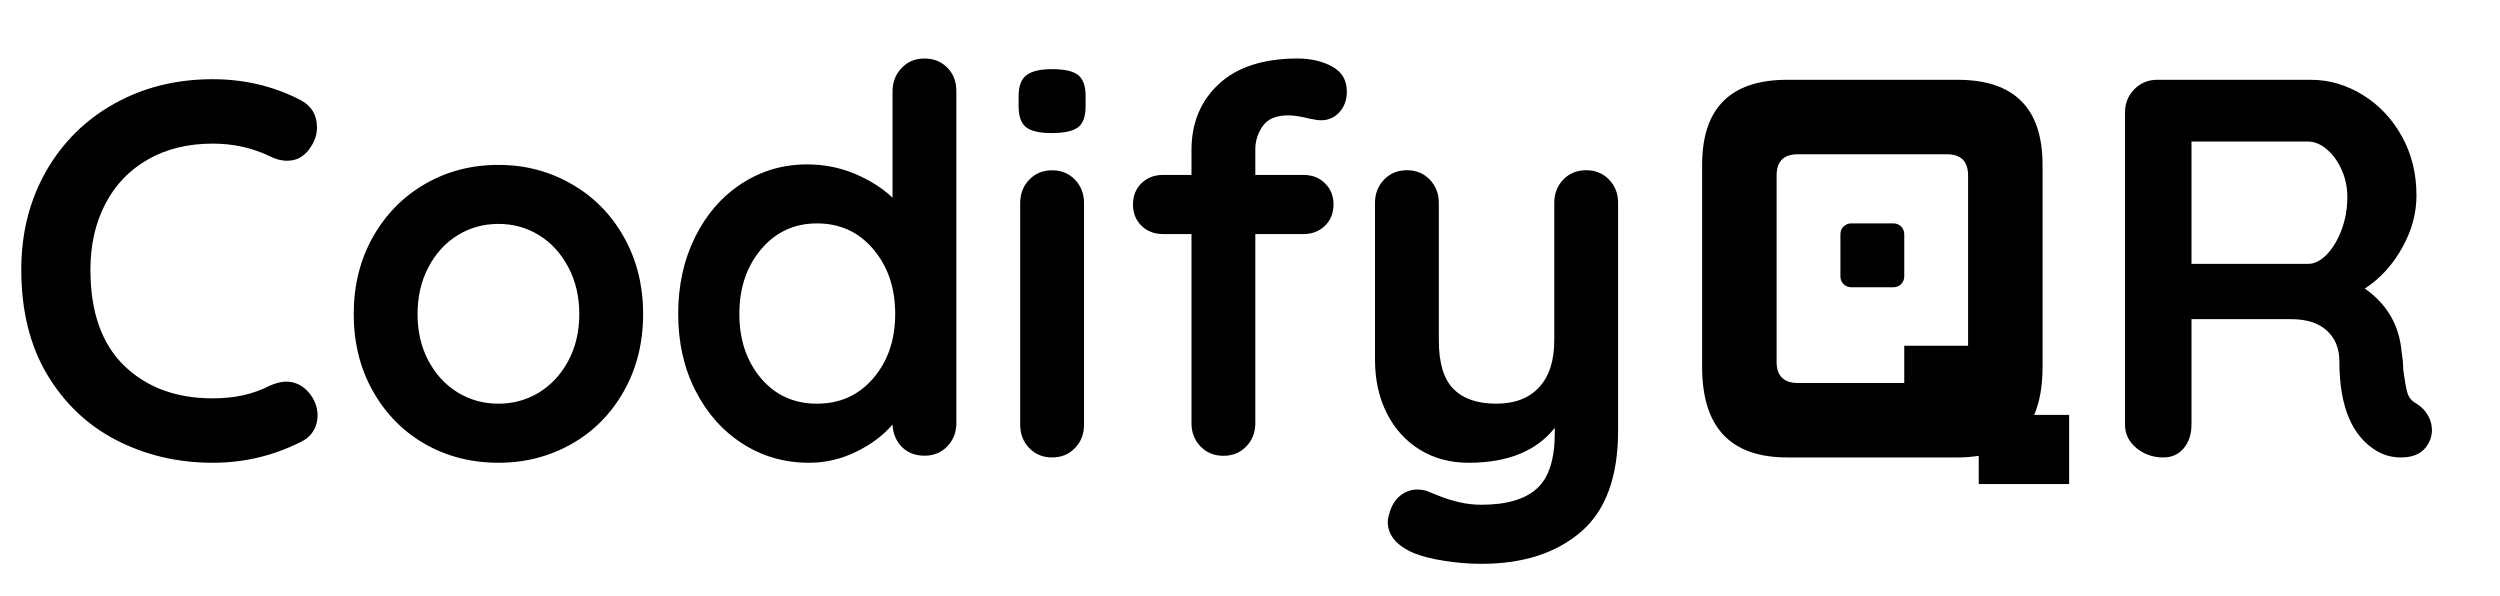
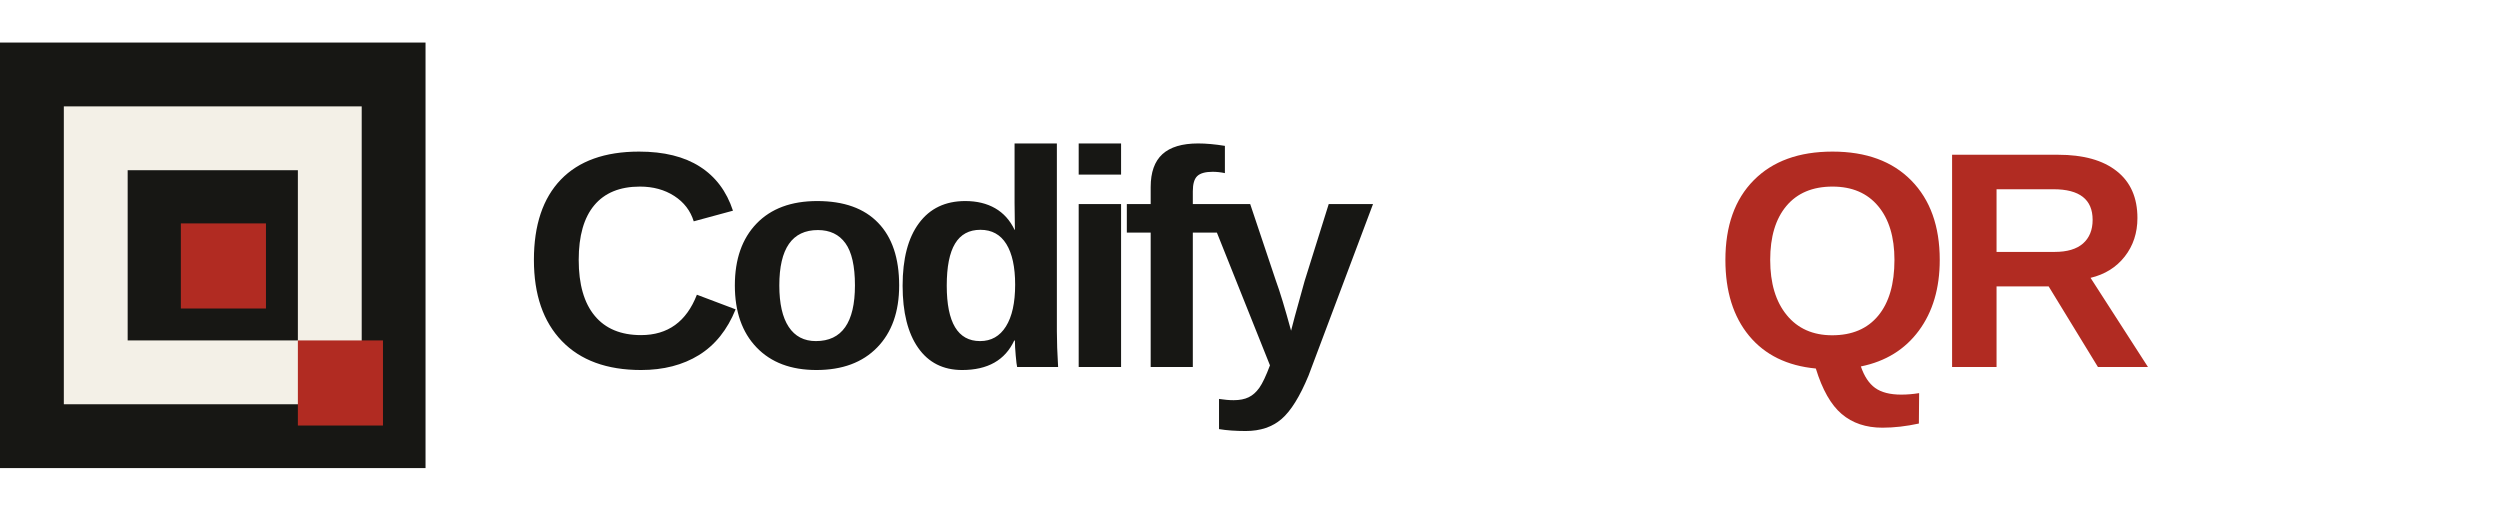
- <svg xmlns="http://www.w3.org/2000/svg" width="470" height="112" viewBox="0 0 470 112" role="img" aria-labelledby="title description">
-   <path class="wm-ink" d="M56.5 18.812 C58.562 19.898 59.594 21.617 59.594 23.969 C59.594 25.387 59.094 26.766 58.094 28.109 C57.031 29.516 55.664 30.219 54 30.219 C52.863 30.219 51.727 29.918 50.594 29.312 C47.332 27.773 43.801 27 40 27 C35.332 27 31.266 27.996 27.797 29.984 C24.328 31.965 21.66 34.75 19.797 38.344 C17.93 41.938 17 46.055 17 50.688 C17 58.625 19.113 64.648 23.344 68.75 C27.582 72.844 33.133 74.891 40 74.891 C44.062 74.891 47.594 74.117 50.594 72.562 C51.801 72.023 52.867 71.75 53.797 71.75 C55.535 71.75 57.004 72.492 58.203 73.969 C59.203 75.25 59.703 76.633 59.703 78.109 C59.703 79.195 59.43 80.172 58.891 81.047 C58.359 81.914 57.594 82.586 56.594 83.062 C51.395 85.688 45.863 87 40 87 C33.469 87 27.469 85.605 22 82.812 C16.531 80.023 12.16 75.902 8.891 70.453 C5.629 65.008 4 58.418 4 50.688 C4 43.836 5.547 37.684 8.641 32.234 C11.742 26.789 16.031 22.539 21.5 19.484 C26.969 16.422 33.133 14.891 40 14.891 C45.938 14.891 51.438 16.199 56.5 18.812 Z M120.906 59.047 C120.906 64.422 119.703 69.246 117.297 73.516 C114.898 77.789 111.617 81.105 107.453 83.469 C103.285 85.824 98.703 87 93.703 87 C88.629 87 84.023 85.824 79.891 83.469 C75.766 81.105 72.5 77.789 70.094 73.516 C67.695 69.246 66.5 64.422 66.5 59.047 C66.5 53.672 67.695 48.852 70.094 44.578 C72.5 40.309 75.766 36.98 79.891 34.594 C84.023 32.199 88.629 31 93.703 31 C98.703 31 103.285 32.199 107.453 34.594 C111.617 36.98 114.898 40.309 117.297 44.578 C119.703 48.852 120.906 53.672 120.906 59.047 Z M108.906 59.047 C108.906 55.758 108.219 52.82 106.844 50.234 C105.477 47.641 103.645 45.637 101.344 44.219 C99.051 42.805 96.504 42.094 93.703 42.094 C90.898 42.094 88.348 42.805 86.047 44.219 C83.742 45.637 81.91 47.641 80.547 50.234 C79.18 52.82 78.5 55.758 78.5 59.047 C78.5 62.34 79.18 65.266 80.547 67.828 C81.91 70.383 83.742 72.367 86.047 73.781 C88.348 75.188 90.898 75.891 93.703 75.891 C96.504 75.891 99.051 75.188 101.344 73.781 C103.645 72.367 105.477 70.383 106.844 67.828 C108.219 65.266 108.906 62.34 108.906 59.047 Z M173.797 11 C175.535 11 176.969 11.574 178.094 12.719 C179.227 13.855 179.797 15.336 179.797 17.156 L179.797 79.516 C179.797 81.266 179.227 82.73 178.094 83.906 C176.969 85.086 175.535 85.672 173.797 85.672 C172.066 85.672 170.648 85.121 169.547 84.016 C168.453 82.902 167.867 81.496 167.797 79.797 C166.129 81.789 163.879 83.484 161.047 84.891 C158.211 86.297 155.227 87 152.094 87 C147.5 87 143.332 85.805 139.594 83.406 C135.863 81.012 132.914 77.695 130.75 73.453 C128.582 69.203 127.5 64.391 127.5 59.016 C127.5 53.621 128.566 48.789 130.703 44.516 C132.836 40.234 135.754 36.898 139.453 34.5 C143.148 32.105 147.234 30.906 151.703 30.906 C154.898 30.906 157.898 31.496 160.703 32.672 C163.504 33.852 165.867 35.344 167.797 37.156 L167.797 17.219 C167.797 15.449 168.363 13.969 169.5 12.781 C170.633 11.594 172.066 11 173.797 11 Z M153.594 75.891 C157.926 75.891 161.457 74.293 164.188 71.094 C166.926 67.898 168.297 63.871 168.297 59.016 C168.297 54.141 166.926 50.09 164.188 46.859 C161.457 43.621 157.926 42 153.594 42 C149.332 42 145.832 43.621 143.094 46.859 C140.363 50.09 139 54.141 139 59.016 C139 63.871 140.348 67.898 143.047 71.094 C145.742 74.293 149.258 75.891 153.594 75.891 Z M203.797 79.844 C203.797 81.594 203.227 83.059 202.094 84.234 C200.969 85.414 199.535 86 197.797 86 C196.066 86 194.633 85.414 193.5 84.234 C192.363 83.059 191.797 81.594 191.797 79.844 L191.797 38.172 C191.797 36.422 192.363 34.961 193.5 33.781 C194.633 32.605 196.066 32.016 197.797 32.016 C199.535 32.016 200.969 32.605 202.094 33.781 C203.227 34.961 203.797 36.422 203.797 38.172 Z M197.703 25.016 C195.43 25.016 193.828 24.648 192.891 23.906 C191.961 23.168 191.5 21.855 191.5 19.969 L191.5 18.047 C191.5 16.164 192 14.852 193 14.109 C194 13.371 195.598 13 197.797 13 C200.129 13 201.758 13.371 202.688 14.109 C203.625 14.852 204.094 16.164 204.094 18.047 L204.094 19.969 C204.094 21.918 203.609 23.246 202.641 23.953 C201.68 24.664 200.035 25.016 197.703 25.016 Z M242.203 21.688 C239.93 21.688 238.328 22.359 237.391 23.703 C236.461 25.039 236 26.492 236 28.062 L236 32.891 L245.094 32.891 C246.695 32.891 248.031 33.414 249.094 34.453 C250.164 35.496 250.703 36.824 250.703 38.438 C250.703 40.055 250.164 41.387 249.094 42.438 C248.031 43.48 246.695 44 245.094 44 L236 44 L236 79.562 C236 81.305 235.43 82.762 234.297 83.938 C233.16 85.105 231.727 85.688 230 85.688 C228.27 85.688 226.836 85.105 225.703 83.938 C224.566 82.762 224 81.305 224 79.562 L224 44 L218.594 44 C217 44 215.664 43.48 214.594 42.438 C213.531 41.387 213 40.055 213 38.438 C213 36.824 213.531 35.496 214.594 34.453 C215.664 33.414 217 32.891 218.594 32.891 L224 32.891 L224 28.203 C224 23.121 225.711 18.984 229.141 15.797 C232.578 12.602 237.531 11 244 11 C246.469 11 248.617 11.508 250.453 12.516 C252.285 13.516 253.203 15.07 253.203 17.172 C253.203 18.789 252.734 20.102 251.797 21.109 C250.867 22.109 249.738 22.609 248.406 22.609 C248.07 22.609 247.719 22.578 247.344 22.516 C246.977 22.445 246.598 22.375 246.203 22.312 C244.598 21.898 243.266 21.688 242.203 21.688 Z M298.203 32 C299.93 32 301.363 32.59 302.5 33.766 C303.633 34.934 304.203 36.391 304.203 38.141 L304.203 80.938 C304.203 89.656 301.867 96.008 297.203 100 C292.535 104 286.301 106 278.5 106 C276.227 106 273.91 105.812 271.547 105.438 C269.18 105.07 267.266 104.586 265.797 103.984 C262.535 102.566 260.906 100.613 260.906 98.125 C260.906 97.656 261.004 97.125 261.203 96.531 C261.598 95.062 262.281 93.941 263.25 93.172 C264.219 92.41 265.27 92.031 266.406 92.031 C267.07 92.031 267.703 92.129 268.297 92.328 C268.766 92.523 269.582 92.852 270.75 93.312 C271.914 93.77 273.148 94.145 274.453 94.438 C275.754 94.738 277.102 94.891 278.5 94.891 C283.227 94.891 286.707 93.875 288.938 91.844 C291.176 89.82 292.297 86.348 292.297 81.422 L292.297 80.438 C288.828 84.812 283.426 87 276.094 87 C272.633 87 269.57 86.176 266.906 84.531 C264.238 82.875 262.172 80.586 260.703 77.656 C259.234 74.73 258.5 71.387 258.5 67.625 L258.5 38.156 C258.5 36.406 259.066 34.945 260.203 33.766 C261.336 32.59 262.77 32 264.5 32 C266.227 32 267.66 32.59 268.797 33.766 C269.93 34.945 270.5 36.406 270.5 38.156 L270.5 63.984 C270.5 68.227 271.414 71.273 273.25 73.125 C275.082 74.969 277.766 75.891 281.297 75.891 C284.766 75.891 287.445 74.867 289.344 72.812 C291.25 70.762 292.203 67.82 292.203 63.984 L292.203 38.156 C292.203 36.406 292.766 34.945 293.891 33.766 C295.023 32.59 296.461 32 298.203 32 Z M311 86" />
-   <path class="wm-accent" fill-rule="evenodd" d="M336 15h32q16 0 16 16v38q0 17-16 17h-32q-16 0-16-17V31q0-16 16-16ZM338 29q-4 0-4 4v35q0 4 4 4h28q4 0 4-4V33q0-4-4-4Z" />
-   <rect x="346" y="42" width="12" height="12" rx="2" class="wm-accent" />
-   <path class="wm-accent" d="M358 65h14v13h17v13h-17V78h-14z" />
-   <path class="wm-ink" d="M454.406 75.953 C455.27 76.496 455.953 77.211 456.453 78.094 C456.953 78.969 457.203 79.883 457.203 80.828 C457.203 82.047 456.801 83.164 456 84.172 C455 85.391 453.469 86 451.406 86 C449.801 86 448.332 85.633 447 84.891 C442.195 82.121 439.797 76.465 439.797 67.922 C439.797 65.484 439.008 63.559 437.438 62.141 C435.875 60.715 433.629 60 430.703 60 L412 60 L412 79.781 C412 81.617 411.516 83.109 410.547 84.266 C409.578 85.422 408.297 86 406.703 86 C404.766 86 403.078 85.414 401.641 84.234 C400.211 83.047 399.5 81.574 399.5 79.812 L399.5 21.188 C399.5 19.43 400.082 17.961 401.25 16.781 C402.414 15.594 403.863 15 405.594 15 L434.406 15 C437.863 15 441.125 15.949 444.188 17.844 C447.258 19.73 449.711 22.324 451.547 25.625 C453.379 28.93 454.297 32.637 454.297 36.75 C454.297 40.117 453.395 43.402 451.594 46.609 C449.801 49.82 447.469 52.367 444.594 54.25 C448.801 57.219 451.102 61.203 451.5 66.203 C451.695 67.289 451.797 68.336 451.797 69.344 C452.066 71.438 452.332 72.945 452.594 73.859 C452.863 74.777 453.469 75.477 454.406 75.953 Z M433.906 49.609 C435.102 49.609 436.266 49.039 437.391 47.891 C438.523 46.734 439.457 45.199 440.188 43.281 C440.926 41.355 441.297 39.277 441.297 37.047 C441.297 35.152 440.926 33.414 440.188 31.828 C439.457 30.234 438.523 28.969 437.391 28.031 C436.266 27.086 435.102 26.609 433.906 26.609 L412 26.609 L412 49.609 Z M461 86" />
+ <svg xmlns="http://www.w3.org/2000/svg" width="470" height="96" viewBox="0 0 470 96" role="img" aria-labelledby="title">
+   <rect x="0" y="8" width="80" height="80" class="wm-ink" fill="#171714" />
+   <path class="wm-paper" fill="#F3F0E7" fill-rule="evenodd" d="M12 20h56v56H12zm12 12v32h32V32z" />
+   <path class="wm-accent" fill="#B12B22" d="M34 42h16v16H34zM56 64h16v16H56z" />
+   <text x="98" y="69" class="wm-ink" fill="#171714" font-family="Arial, Helvetica, sans-serif" font-size="58" font-weight="800" letter-spacing="-4">Codify</text>
+   <text x="322" y="69" class="wm-accent" fill="#B12B22" font-family="Arial, Helvetica, sans-serif" font-size="58" font-weight="800" letter-spacing="-4">QR</text>
</svg>
